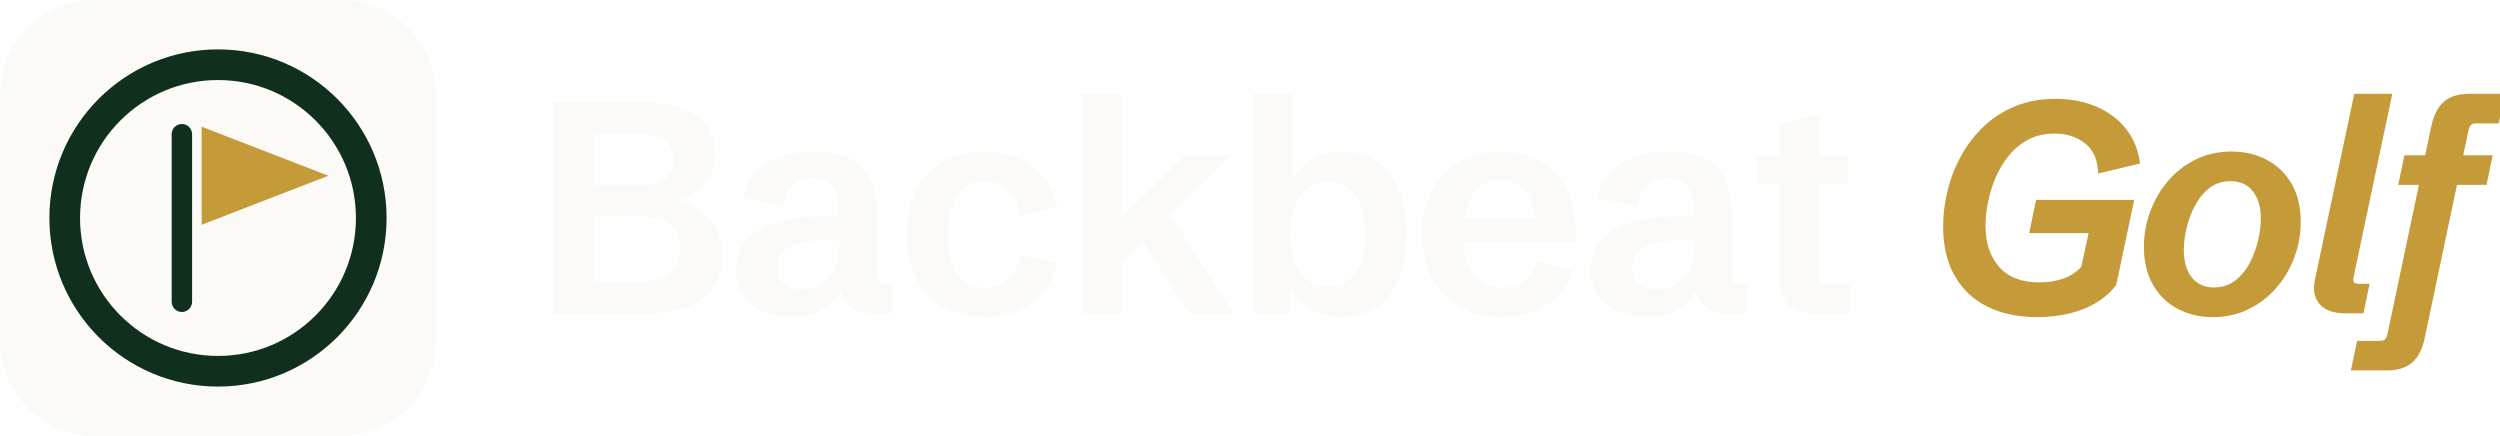
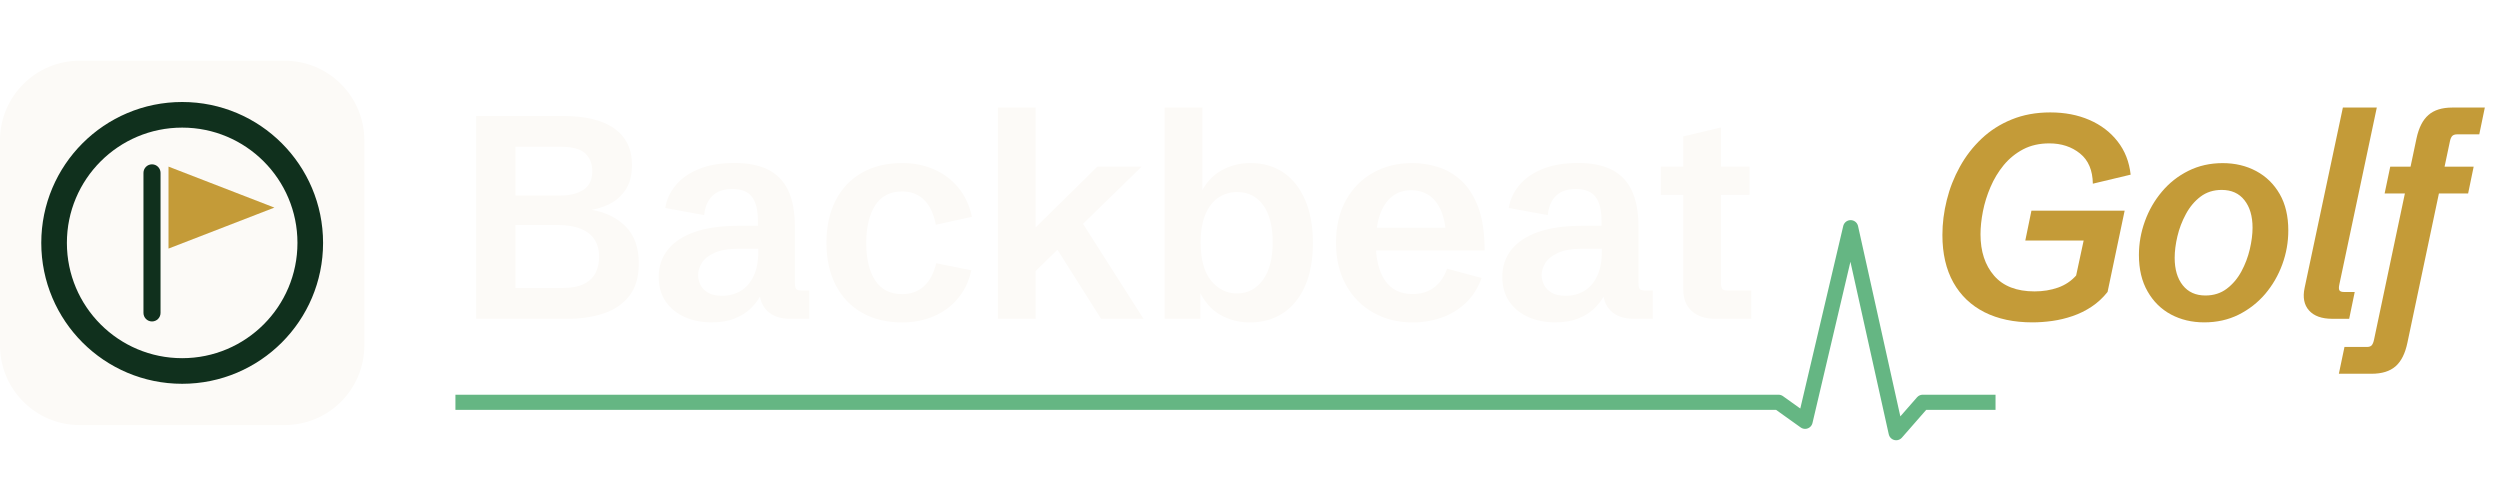
- <svg xmlns="http://www.w3.org/2000/svg" viewBox="0 0 367 64" width="367" height="64">
-   <rect width="64" height="64" rx="14" fill="#FCFAF7" />
-   <circle cx="32" cy="32" r="22.5" fill="none" stroke="#10301D" stroke-width="4.5" />
-   <rect x="25.2" y="18.2" width="3" height="27.6" rx="1.5" fill="#10301D" />
-   <path d="M29.6 18.6 L48.2 25.8 L29.6 33 Z" fill="#C49B38" />
-   <path fill="#FCFAF7" d="M81.163 46.0V15.062H94.419Q99.544 15.062 102.235 16.972Q104.927 18.881 104.927 22.534Q104.927 24.864 103.96 26.305Q102.993 27.746 101.52 28.479Q100.047 29.212 98.519 29.424L98.584 29.338Q101.951 29.878 103.96 31.905Q105.97 33.932 105.97 37.538Q105.97 40.712 104.476 42.565Q102.983 44.419 100.523 45.21Q98.062 46.0 95.155 46.0ZM87.157 41.304H94.249Q96.485 41.304 97.718 40.632Q98.951 39.961 99.433 38.876Q99.914 37.79 99.914 36.551Q99.914 35.013 99.225 33.928Q98.536 32.842 97.111 32.264Q95.687 31.686 93.457 31.686H87.157ZM87.157 27.193H94.003Q96.187 27.193 97.534 26.321Q98.881 25.449 98.881 23.456Q98.881 21.813 97.81 20.786Q96.738 19.759 94.126 19.759H87.157Z M116.114 46.543Q113.868 46.543 112.035 45.74Q110.202 44.936 109.121 43.384Q108.04 41.833 108.04 39.6Q108.04 37.202 109.436 35.454Q110.832 33.706 113.533 32.758Q116.235 31.811 120.16 31.811H123.564L123.178 32.354V31.031Q123.178 28.618 122.278 27.411Q121.378 26.205 119.284 26.205Q117.285 26.205 116.226 27.252Q115.166 28.299 114.979 30.179L109.032 29.098Q109.345 27.183 110.632 25.628Q111.918 24.073 114.167 23.15Q116.416 22.226 119.625 22.226Q122.634 22.226 124.679 23.225Q126.724 24.223 127.77 26.374Q128.816 28.525 128.816 31.996V40.507Q128.816 41.225 129.02 41.461Q129.224 41.698 129.89 41.698H130.997V46.0H128.116Q125.86 46.0 124.627 44.819Q123.393 43.637 123.393 41.51V40.294L124.383 40.617Q124.086 41.538 123.52 42.561Q122.954 43.583 121.998 44.49Q121.042 45.398 119.599 45.971Q118.156 46.543 116.114 46.543ZM117.717 42.491Q119.287 42.491 120.531 41.753Q121.774 41.016 122.5 39.519Q123.227 38.023 123.227 35.746V35.312H120.308Q117.885 35.312 116.519 35.949Q115.153 36.585 114.6 37.506Q114.046 38.428 114.046 39.32Q114.046 40.074 114.397 40.802Q114.748 41.53 115.551 42.01Q116.355 42.491 117.717 42.491Z M144.667 46.553Q141.096 46.553 138.494 45.07Q135.892 43.588 134.482 40.856Q133.073 38.124 133.073 34.389Q133.073 30.645 134.478 27.922Q135.882 25.2 138.48 23.722Q141.077 22.244 144.639 22.244Q147.233 22.244 149.42 23.18Q151.608 24.117 153.144 25.94Q154.679 27.764 155.268 30.438L149.754 31.655Q149.263 29.123 147.946 27.844Q146.629 26.565 144.62 26.565Q141.872 26.565 140.503 28.699Q139.135 30.832 139.135 34.445Q139.135 38.06 140.499 40.146Q141.863 42.232 144.63 42.232Q146.589 42.232 147.909 41.06Q149.23 39.889 149.816 37.521L155.179 38.598Q154.719 40.628 153.705 42.123Q152.692 43.619 151.276 44.599Q149.861 45.58 148.174 46.066Q146.486 46.553 144.667 46.553Z M158.794 46.0V13.773H164.548V32.064L173.952 22.797H180.712L171.778 31.513L181.007 46.0H174.531L167.871 35.464L164.548 38.71V46.0Z M196.928 46.553Q194.429 46.553 192.37 45.372Q190.311 44.192 189.089 41.504L189.375 41.424V46.0H183.928V13.773H189.683V27.492L189.286 27.158Q190.426 24.613 192.474 23.429Q194.522 22.244 197.011 22.244Q199.921 22.244 202.06 23.704Q204.2 25.163 205.37 27.896Q206.541 30.629 206.541 34.438Q206.541 38.229 205.36 40.947Q204.178 43.665 202.02 45.109Q199.863 46.553 196.928 46.553ZM194.95 42.13Q197.413 42.13 198.914 40.075Q200.415 38.02 200.415 34.315Q200.415 30.684 198.96 28.671Q197.505 26.658 194.993 26.658Q193.438 26.658 192.169 27.487Q190.899 28.317 190.159 30.024Q189.418 31.731 189.418 34.352Q189.418 38.247 191.023 40.189Q192.629 42.13 194.95 42.13Z M220.459 46.553Q217.076 46.553 214.428 45.066Q211.78 43.579 210.257 40.847Q208.733 38.115 208.733 34.383Q208.733 30.666 210.233 27.942Q211.734 25.218 214.363 23.731Q216.993 22.244 220.392 22.244Q222.295 22.244 224.236 22.83Q226.178 23.417 227.802 24.885Q229.426 26.354 230.416 28.957Q231.406 31.56 231.406 35.581H212.432V32.105H226.3L225.537 33.292Q225.383 30.805 224.655 29.286Q223.926 27.766 222.787 27.078Q221.648 26.389 220.244 26.389Q218.462 26.389 217.248 27.379Q216.033 28.368 215.414 30.169Q214.795 31.97 214.795 34.414Q214.795 38.06 216.202 40.141Q217.609 42.222 220.422 42.222Q222.31 42.222 223.647 41.258Q224.985 40.294 225.672 38.355L230.946 39.771Q230.117 42.077 228.527 43.58Q226.936 45.083 224.847 45.818Q222.757 46.553 220.459 46.553Z M241.61 46.543Q239.364 46.543 237.531 45.74Q235.698 44.936 234.617 43.384Q233.536 41.833 233.536 39.6Q233.536 37.202 234.932 35.454Q236.328 33.706 239.029 32.758Q241.731 31.811 245.656 31.811H249.061L248.674 32.354V31.031Q248.674 28.618 247.774 27.411Q246.874 26.205 244.78 26.205Q242.781 26.205 241.722 27.252Q240.663 28.299 240.475 30.179L234.528 29.098Q234.841 27.183 236.128 25.628Q237.414 24.073 239.663 23.15Q241.912 22.226 245.121 22.226Q248.13 22.226 250.175 23.225Q252.22 24.223 253.266 26.374Q254.312 28.525 254.312 31.996V40.507Q254.312 41.225 254.516 41.461Q254.72 41.698 255.386 41.698H256.494V46.0H253.612Q251.356 46.0 250.123 44.819Q248.889 43.637 248.889 41.51V40.294L249.879 40.617Q249.582 41.538 249.016 42.561Q248.45 43.583 247.494 44.49Q246.538 45.398 245.095 45.971Q243.653 46.543 241.61 46.543ZM243.213 42.491Q244.783 42.491 246.027 41.753Q247.27 41.016 247.997 39.519Q248.723 38.023 248.723 35.746V35.312H245.804Q243.381 35.312 242.015 35.949Q240.649 36.585 240.096 37.506Q239.542 38.428 239.542 39.32Q239.542 40.074 239.893 40.802Q240.244 41.53 241.047 42.01Q241.851 42.491 243.213 42.491Z M266.18 46.0Q263.871 46.0 262.572 44.823Q261.272 43.647 261.272 41.51V27.099H257.858V22.797H261.272V18.173L267.027 16.807V22.797H271.384V27.099H267.027V40.507Q267.027 41.221 267.231 41.459Q267.435 41.698 268.101 41.698H271.646V46.0Z" />
-   <path fill="#C49B38" d="M299.048 46.553Q294.85 46.553 291.746 45.011Q288.643 43.469 286.948 40.493Q285.253 37.518 285.253 33.248Q285.253 30.597 285.919 27.922Q286.585 25.247 287.91 22.841Q289.234 20.434 291.222 18.551Q293.209 16.668 295.849 15.589Q298.488 14.51 301.77 14.51Q305.097 14.51 307.763 15.661Q310.429 16.812 312.113 18.939Q313.797 21.066 314.157 24L308.007 25.472Q307.942 22.513 306.102 21.059Q304.262 19.606 301.617 19.606Q299.408 19.606 297.735 20.499Q296.061 21.392 294.865 22.877Q293.669 24.362 292.921 26.149Q292.173 27.936 291.824 29.757Q291.474 31.577 291.474 33.137Q291.474 36.894 293.472 39.175Q295.47 41.456 299.392 41.456Q301.253 41.456 302.869 40.906Q304.484 40.355 305.545 39.138L306.924 32.727L308.781 34.224H297.889L298.894 29.34H313.299L310.662 41.843Q309.575 43.24 308.175 44.157Q306.774 45.073 305.218 45.6Q303.661 46.126 302.081 46.339Q300.502 46.553 299.048 46.553Z M324.822 46.553Q321.97 46.553 319.682 45.337Q317.393 44.122 316.06 41.81Q314.728 39.499 314.728 36.236Q314.728 33.575 315.646 31.074Q316.564 28.572 318.257 26.579Q319.95 24.586 322.321 23.415Q324.692 22.244 327.599 22.244Q330.473 22.244 332.772 23.464Q335.072 24.685 336.409 26.985Q337.746 29.286 337.746 32.57Q337.746 35.24 336.823 37.742Q335.901 40.243 334.188 42.232Q332.475 44.22 330.098 45.386Q327.72 46.553 324.822 46.553ZM325.013 42.195Q326.819 42.195 328.124 41.186Q329.428 40.176 330.259 38.601Q331.09 37.026 331.49 35.286Q331.89 33.547 331.89 32.109Q331.89 29.579 330.727 28.086Q329.564 26.593 327.436 26.593Q325.652 26.593 324.353 27.602Q323.055 28.611 322.219 30.193Q321.384 31.774 320.984 33.503Q320.583 35.231 320.583 36.691Q320.583 39.224 321.747 40.709Q322.91 42.195 325.013 42.195Z M344.307 46.0Q341.725 46.0 340.533 44.664Q339.341 43.327 339.842 41.001L345.608 13.773H351.19L345.547 40.47Q345.397 41.164 345.549 41.412Q345.701 41.661 346.308 41.661H347.855L346.954 46.0Z M345.112 54.379 346.025 50.04H349.425Q349.91 50.04 350.14 49.793Q350.37 49.546 350.499 48.956L356.903 18.585Q357.425 16.101 358.758 14.937Q360.09 13.773 362.489 13.773H367.712L366.811 18.113H363.436Q362.963 18.113 362.721 18.361Q362.478 18.61 362.362 19.196L355.958 49.567Q355.448 52.051 354.114 53.215Q352.78 54.379 350.36 54.379ZM352.057 27.136 352.97 22.797H365.924L365.023 27.136Z" />
+ <svg xmlns="http://www.w3.org/2000/svg" viewBox="0 0 329.36 64" width="329.36" height="64" role="img" aria-label="Backbeat Golf">
+   <g transform="translate(0 8) scale(0.75)">
+     <rect width="64" height="64" rx="14" fill="#FCFAF7" />
+     <circle cx="32" cy="32" r="22.5" fill="none" stroke="#10301D" stroke-width="4.5" />
+     <rect x="25.2" y="18.2" width="3" height="27.6" rx="1.5" fill="#10301D" />
+   </g>
+   <g transform="translate(0 8) scale(0.75)">
+     <path class="c3d-flag" fill="#C49B38" d="M29.6 18.6 L48.2 25.8 L29.6 33 Z" />
+   </g>
+   <path fill="#FCFAF7" d="M62.73 42V15.28H74.18Q78.61 15.28 80.93 16.93Q83.26 18.58 83.26 21.73Q83.26 23.75 82.42 24.99Q81.59 26.23 80.31 26.87Q79.04 27.5 77.72 27.68L77.78 27.61Q80.68 28.08 82.42 29.83Q84.16 31.58 84.16 34.69Q84.16 37.43 82.87 39.03Q81.58 40.63 79.45 41.32Q77.33 42 74.82 42ZM67.91 37.94H74.03Q75.96 37.94 77.03 37.36Q78.09 36.78 78.51 35.85Q78.93 34.91 78.93 33.84Q78.93 32.51 78.33 31.57Q77.74 30.64 76.51 30.14Q75.28 29.64 73.35 29.64H67.91ZM67.91 25.76H73.82Q75.71 25.76 76.87 25Q78.03 24.25 78.03 22.53Q78.03 21.11 77.11 20.22Q76.18 19.34 73.93 19.34H67.91Z" />
+   <path fill="#FCFAF7" d="M93.75 42.47Q91.81 42.47 90.23 41.78Q88.65 41.08 87.71 39.74Q86.78 38.4 86.78 36.47Q86.78 34.4 87.99 32.89Q89.19 31.38 91.52 30.56Q93.86 29.75 97.25 29.75H100.19L99.85 30.22V29.07Q99.85 26.99 99.08 25.95Q98.3 24.9 96.49 24.9Q94.76 24.9 93.85 25.81Q92.93 26.71 92.77 28.34L87.64 27.4Q87.91 25.75 89.02 24.41Q90.13 23.06 92.07 22.27Q94.01 21.47 96.79 21.47Q99.38 21.47 101.15 22.33Q102.92 23.19 103.82 25.05Q104.72 26.91 104.72 29.91V37.26Q104.72 37.88 104.9 38.08Q105.08 38.28 105.65 38.28H106.61V42H104.12Q102.17 42 101.1 40.98Q100.04 39.96 100.04 38.12V37.07L100.89 37.35Q100.64 38.15 100.15 39.03Q99.66 39.91 98.83 40.7Q98.01 41.48 96.76 41.97Q95.52 42.47 93.75 42.47ZM95.14 38.97Q96.49 38.97 97.57 38.33Q98.64 37.7 99.27 36.4Q99.9 35.11 99.9 33.14V32.77H97.38Q95.28 32.77 94.1 33.32Q92.92 33.87 92.45 34.66Q91.97 35.46 91.97 36.23Q91.97 36.88 92.27 37.51Q92.57 38.14 93.27 38.55Q93.96 38.97 95.14 38.97Z" />
+   <path fill="#FCFAF7" d="M118.9 42.48Q115.81 42.48 113.56 41.2Q111.32 39.92 110.1 37.56Q108.88 35.2 108.88 31.97Q108.88 28.74 110.1 26.39Q111.31 24.04 113.55 22.76Q115.8 21.48 118.87 21.48Q121.11 21.48 123 22.29Q124.89 23.1 126.22 24.68Q127.54 26.25 128.05 28.56L123.29 29.61Q122.87 27.42 121.73 26.32Q120.59 25.22 118.86 25.22Q116.48 25.22 115.3 27.06Q114.12 28.9 114.12 32.02Q114.12 35.14 115.3 36.94Q116.47 38.75 118.86 38.75Q120.56 38.75 121.7 37.73Q122.84 36.72 123.34 34.68L127.97 35.61Q127.58 37.36 126.7 38.65Q125.83 39.94 124.6 40.79Q123.38 41.64 121.92 42.06Q120.47 42.48 118.9 42.48Z" />
+   <path fill="#FCFAF7" d="M131.47 42V14.17H136.44V29.96L144.56 21.96H150.4L142.68 29.49L150.65 42H145.06L139.31 32.9L136.44 35.7V42Z" />
+   <path fill="#FCFAF7" d="M164.66 42.48Q162.51 42.48 160.73 41.46Q158.95 40.44 157.89 38.12L158.14 38.05V42H153.44V14.17H158.41V26.02L158.06 25.73Q159.05 23.53 160.82 22.51Q162.59 21.48 164.74 21.48Q167.25 21.48 169.1 22.74Q170.94 24 171.95 26.36Q172.97 28.73 172.97 32.01Q172.97 35.29 171.95 37.64Q170.93 39.98 169.06 41.23Q167.2 42.48 164.66 42.48ZM162.96 38.66Q165.08 38.66 166.38 36.88Q167.67 35.11 167.67 31.91Q167.67 28.77 166.42 27.03Q165.16 25.3 162.99 25.3Q161.65 25.3 160.55 26.01Q159.46 26.73 158.82 28.2Q158.18 29.68 158.18 31.94Q158.18 35.3 159.56 36.98Q160.95 38.66 162.96 38.66Z" />
+   <path fill="#FCFAF7" d="M186.14 42.48Q183.22 42.48 180.93 41.19Q178.64 39.91 177.33 37.55Q176.01 35.19 176.01 31.97Q176.01 28.76 177.31 26.4Q178.6 24.05 180.87 22.77Q183.14 21.48 186.08 21.48Q187.72 21.48 189.4 21.99Q191.08 22.5 192.48 23.76Q193.88 25.03 194.74 27.28Q195.59 29.53 195.59 33H179.2V30H191.18L190.52 31.02Q190.39 28.88 189.76 27.56Q189.13 26.25 188.15 25.66Q187.16 25.06 185.95 25.06Q184.41 25.06 183.36 25.92Q182.32 26.77 181.78 28.33Q181.25 29.88 181.25 31.99Q181.25 35.14 182.46 36.94Q183.68 38.74 186.11 38.74Q187.74 38.74 188.89 37.9Q190.05 37.07 190.64 35.4L195.19 36.62Q194.48 38.61 193.1 39.91Q191.73 41.21 189.93 41.84Q188.12 42.48 186.14 42.48Z" />
+   <path fill="#FCFAF7" d="M204.89 42.47Q202.95 42.47 201.37 41.78Q199.78 41.08 198.85 39.74Q197.92 38.4 197.92 36.47Q197.92 34.4 199.12 32.89Q200.33 31.38 202.66 30.56Q204.99 29.75 208.38 29.75H211.32L210.99 30.22V29.07Q210.99 26.99 210.21 25.95Q209.43 24.9 207.63 24.9Q205.9 24.9 204.98 25.81Q204.07 26.71 203.91 28.34L198.77 27.4Q199.04 25.75 200.15 24.41Q201.26 23.06 203.21 22.27Q205.15 21.47 207.92 21.47Q210.52 21.47 212.28 22.33Q214.05 23.19 214.95 25.05Q215.86 26.91 215.86 29.91V37.26Q215.86 37.88 216.03 38.08Q216.21 38.28 216.79 38.28H217.74V42H215.25Q213.3 42 212.24 40.98Q211.17 39.96 211.17 38.12V37.07L212.03 37.35Q211.77 38.15 211.28 39.03Q210.8 39.91 209.97 40.7Q209.14 41.48 207.9 41.97Q206.65 42.47 204.89 42.47ZM206.27 38.97Q207.63 38.97 208.7 38.33Q209.78 37.7 210.4 36.4Q211.03 35.11 211.03 33.14V32.77H208.51Q206.42 32.77 205.24 33.32Q204.06 33.87 203.58 34.66Q203.1 35.46 203.1 36.23Q203.1 36.88 203.41 37.51Q203.71 38.14 204.4 38.55Q205.1 38.97 206.27 38.97Z" />
+   <path fill="#FCFAF7" d="M226 42Q224 42 222.88 40.98Q221.76 39.97 221.76 38.12V25.68H218.81V21.96H221.76V17.97L226.73 16.79V21.96H230.49V25.68H226.73V37.26Q226.73 37.87 226.91 38.08Q227.08 38.28 227.66 38.28H230.72V42Z" />
+   <path fill="#C49B38" d="M267.75 42.47Q264.1 42.47 261.44 41.13Q258.78 39.78 257.34 37.21Q255.9 34.63 255.9 30.96Q255.9 28.66 256.48 26.35Q257.05 24.04 258.2 21.97Q259.34 19.9 261.05 18.28Q262.76 16.66 265.03 15.74Q267.3 14.81 270.12 14.81Q272.98 14.81 275.26 15.8Q277.55 16.79 278.98 18.63Q280.42 20.46 280.7 23.01L275.72 24.2Q275.68 21.55 274.03 20.22Q272.38 18.89 269.98 18.89Q268.03 18.89 266.54 19.67Q265.06 20.45 263.98 21.75Q262.91 23.06 262.24 24.63Q261.56 26.21 261.24 27.83Q260.92 29.46 260.92 30.88Q260.92 34.25 262.71 36.32Q264.5 38.39 268.04 38.39Q269.7 38.39 271.13 37.89Q272.56 37.38 273.52 36.29L274.77 30.47L276.24 31.69H266.82L267.63 27.75H279.91L277.66 38.46Q276.73 39.63 275.55 40.41Q274.37 41.19 273.05 41.64Q271.74 42.09 270.39 42.28Q269.03 42.47 267.75 42.47Z" />
+   <path fill="#C49B38" d="M290.39 42.47Q287.96 42.47 286.01 41.43Q284.06 40.38 282.93 38.39Q281.79 36.41 281.79 33.6Q281.79 31.31 282.58 29.14Q283.36 26.98 284.82 25.25Q286.27 23.52 288.3 22.51Q290.34 21.49 292.83 21.49Q295.28 21.49 297.24 22.54Q299.2 23.59 300.34 25.57Q301.47 27.54 301.47 30.36Q301.47 32.67 300.68 34.83Q299.89 36.99 298.43 38.72Q296.96 40.44 294.92 41.46Q292.88 42.47 290.39 42.47ZM290.55 38.93Q292.18 38.93 293.36 38.04Q294.54 37.15 295.29 35.76Q296.04 34.37 296.4 32.83Q296.76 31.29 296.76 30Q296.76 27.72 295.69 26.37Q294.63 25.02 292.69 25.02Q291.08 25.02 289.9 25.91Q288.73 26.8 287.98 28.2Q287.22 29.6 286.86 31.13Q286.5 32.66 286.5 33.97Q286.5 36.25 287.57 37.59Q288.64 38.93 290.55 38.93Z" />
+   <path fill="#C49B38" d="M307.27 42Q305.18 42 304.2 40.9Q303.22 39.8 303.62 37.92L308.66 14.17H313.13L308.2 37.45Q308.07 38.04 308.21 38.26Q308.34 38.47 308.86 38.47H310.22L309.49 42Z" />
+   <path fill="#C49B38" d="M308.13 49.24 308.87 45.71H311.82Q312.25 45.71 312.45 45.5Q312.65 45.28 312.76 44.77L318.36 18.24Q318.81 16.13 319.93 15.15Q321.05 14.17 323.07 14.17H327.36L326.63 17.7H323.7Q323.29 17.7 323.07 17.91Q322.86 18.13 322.76 18.63L317.16 45.16Q316.72 47.28 315.6 48.26Q314.48 49.24 312.44 49.24ZM314.16 25.49 314.9 21.96H325.89L325.16 25.49Z" />
+   <path d="M60 53H234.31L237.81 55.5L243.81 30L249.81 57L253.31 53H262.9" fill="none" stroke="#65B683" stroke-width="2" stroke-linejoin="round" />
</svg>
